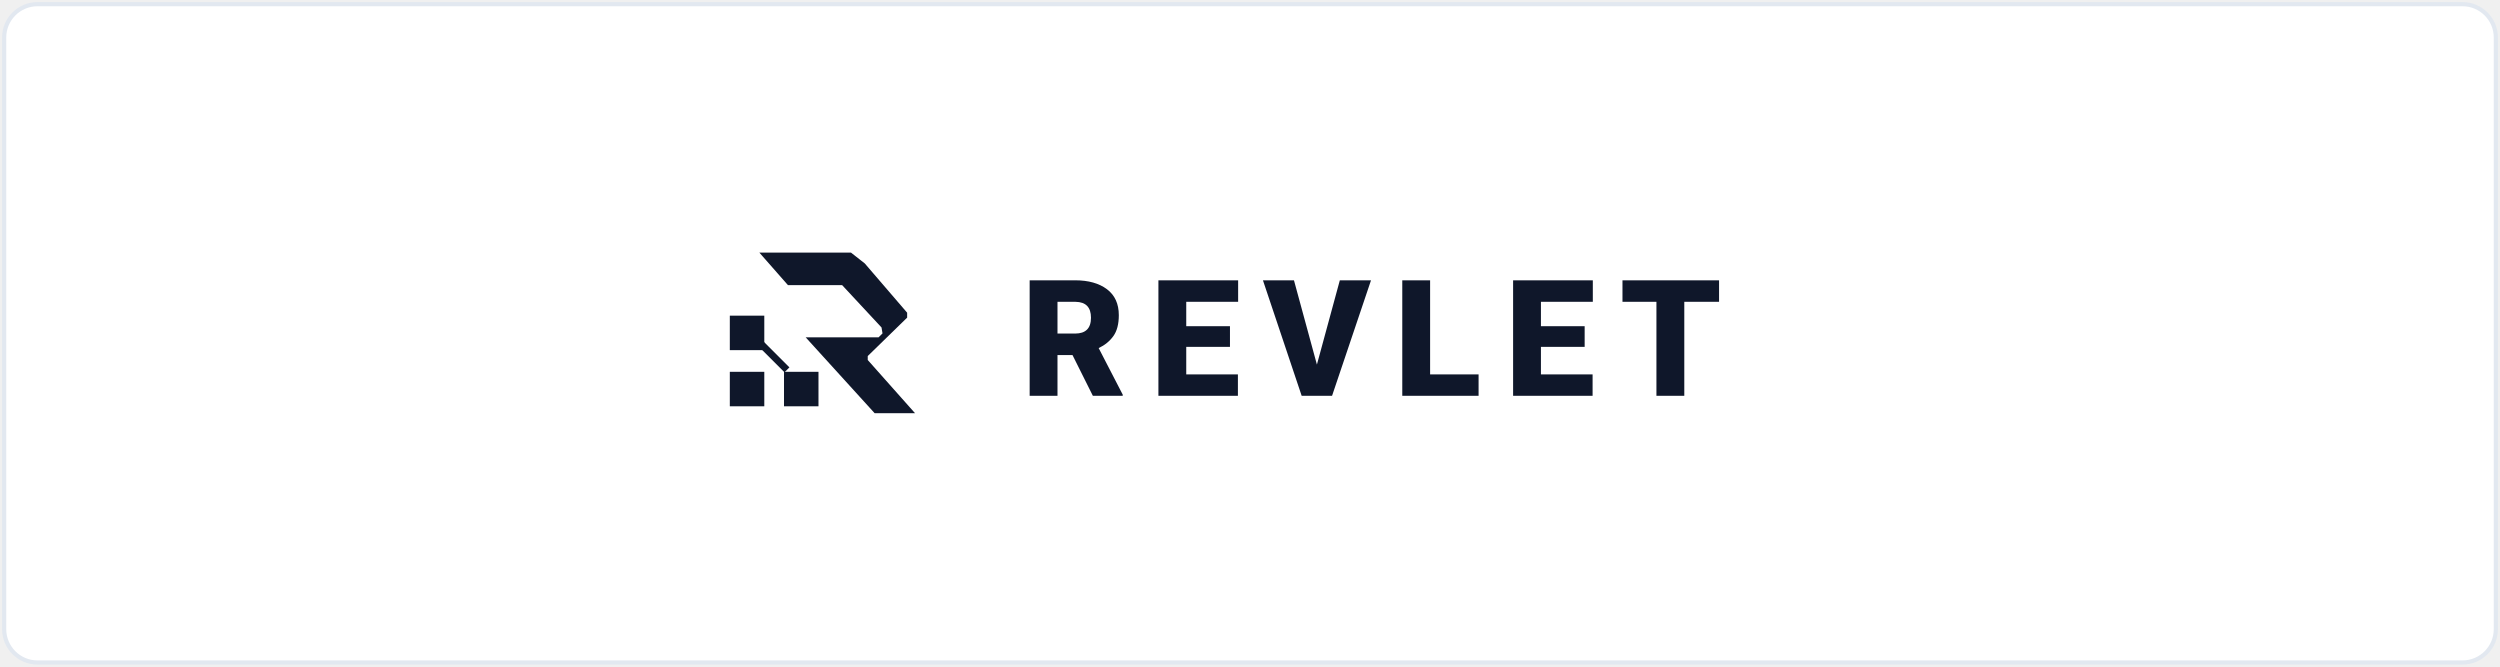
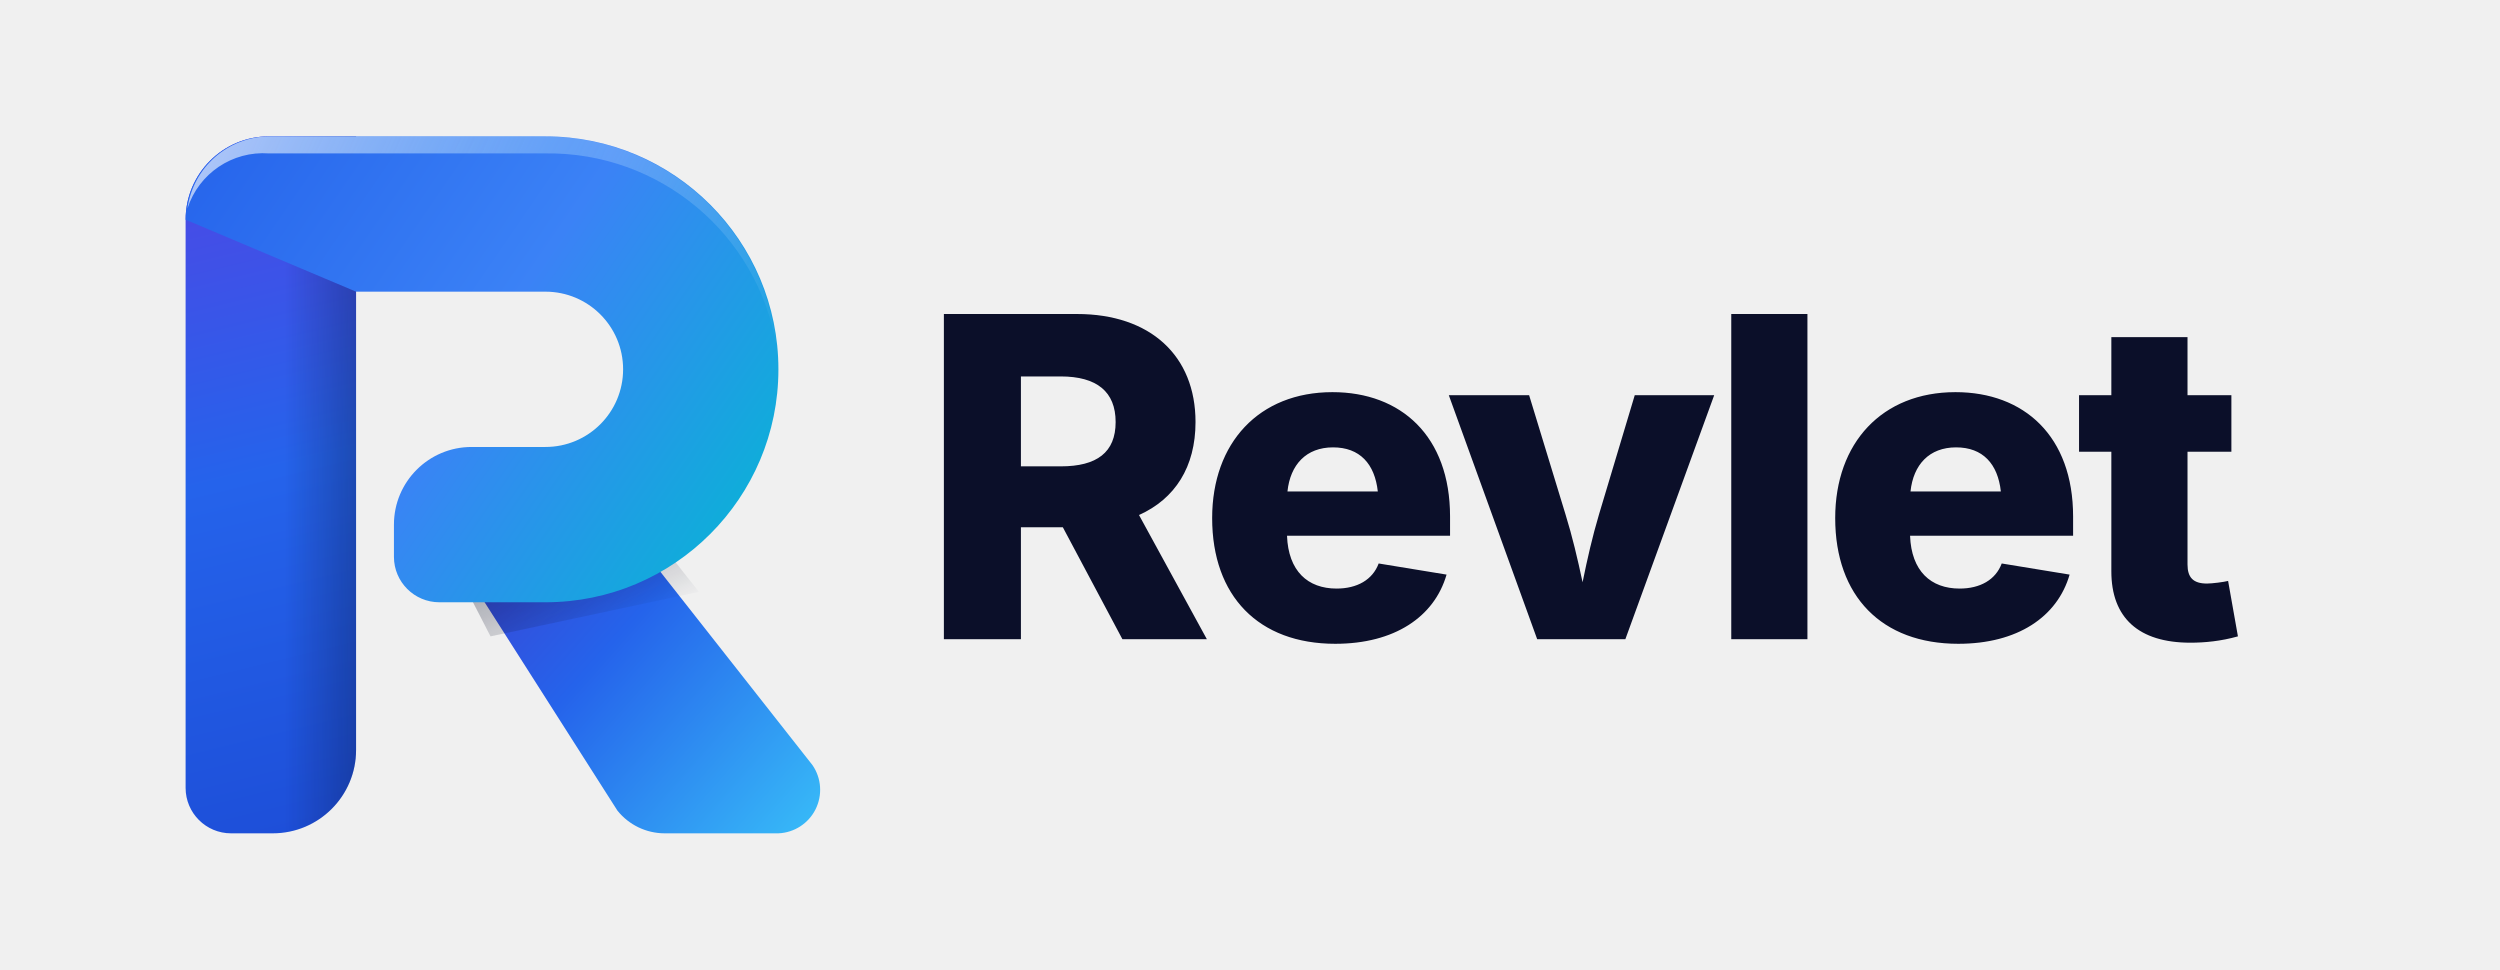
- <svg xmlns="http://www.w3.org/2000/svg" viewBox="0 0 1200 320" width="100%" height="100%">
-   <rect width="1196" height="316" x="2" y="2" fill="#FFFFFF" stroke="#E2E8F0" stroke-width="2" rx="16" />
-   <g transform="translate(330, 95) scale(0.2539)">
-     <g fill="#0F172A" transform="translate(80 103.4) scale(1.862434) translate(-170 -173)">
-       <path d="M200 173H293L307 184L350 234V239L310 278V282L358 336H317L247 259H321L325 255L324 249L284 206H229L200 173Z" />
-       <rect x="170" y="237" width="35" height="35" />
-       <rect x="170" y="294" width="35" height="35" />
-       <rect x="225" y="294" width="35" height="35" />
-       <path d="M199.5 268.5L204.5 263.5L230.5 289.5L225.5 294.5Z" />
-     </g>
+ <svg xmlns="http://www.w3.org/2000/svg" width="2640" height="1024" viewBox="0 0 2640 1024" fill="none" role="img" aria-label="Revlet Logo">
+   <defs>
+     <linearGradient id="rvl-pillar" x1="176" y1="144" x2="356" y2="880" gradientUnits="userSpaceOnUse">
+       <stop offset="0%" stop-color="#4F46E5" />
+       <stop offset="48%" stop-color="#2563EB" />
+       <stop offset="100%" stop-color="#1D4ED8" />
+     </linearGradient>
+     <linearGradient id="rvl-loop" x1="176" y1="144" x2="812" y2="580" gradientUnits="userSpaceOnUse">
+       <stop offset="0%" stop-color="#2563EB" />
+       <stop offset="50%" stop-color="#3B82F6" />
+       <stop offset="100%" stop-color="#06B6D4" />
+     </linearGradient>
+     <linearGradient id="rvl-wing" x1="440" y1="520" x2="848" y2="880" gradientUnits="userSpaceOnUse">
+       <stop offset="0%" stop-color="#4338CA" />
+       <stop offset="45%" stop-color="#2563EB" />
+       <stop offset="100%" stop-color="#38BDF8" />
+     </linearGradient>
+     <linearGradient id="rvl-crease" x1="520" y1="540" x2="590" y2="690" gradientUnits="userSpaceOnUse">
+       <stop offset="0%" stop-color="#060B26" stop-opacity="0.48" />
+       <stop offset="100%" stop-color="#060B26" stop-opacity="0" />
+     </linearGradient>
+     <linearGradient id="rvl-bevel" x1="280" y1="310" x2="356" y2="310" gradientUnits="userSpaceOnUse">
+       <stop offset="0%" stop-color="#060B26" stop-opacity="0" />
+       <stop offset="100%" stop-color="#060B26" stop-opacity="0.28" />
+     </linearGradient>
+     <linearGradient id="rvl-rim" x1="180" y1="144" x2="800" y2="420" gradientUnits="userSpaceOnUse">
+       <stop offset="0%" stop-color="#FFFFFF" stop-opacity="0.65" />
+       <stop offset="55%" stop-color="#BAE6FD" stop-opacity="0.32" />
+       <stop offset="100%" stop-color="#FFFFFF" stop-opacity="0" />
+     </linearGradient>
+   </defs>
+   <g transform="translate(20, 0)">
+     <path d="       M 428 536       L 624 536       L 838 808       A 46 46 0 0 1 802 880       L 682 880       A 64 64 0 0 1 632 856       Z     " fill="url(#rvl-wing)" />
+     <path d="       M 428 536       L 648 536       L 718 625       L 498 672       Z     " fill="url(#rvl-crease)" />
+     <clipPath id="rvl-pillar-clip">
+       <path d="         M 176 232         A 88 88 0 0 1 264 144         L 356 144         L 356 792         A 88 88 0 0 1 268 880         L 224 880         A 48 48 0 0 1 176 832         Z       " />
+     </clipPath>
+     <path d="       M 176 232       A 88 88 0 0 1 264 144       L 356 144       L 356 792       A 88 88 0 0 1 268 880       L 224 880       A 48 48 0 0 1 176 832       Z     " fill="url(#rvl-pillar)" />
+     <rect x="276" y="144" width="80" height="736" fill="url(#rvl-bevel)" clip-path="url(#rvl-pillar-clip)" />
+     <path d="       M 176 232       A 88 88 0 0 1 264 144       L 556 144       A 246 246 0 0 1 802 390       A 246 246 0 0 1 556 636       L 444 636       A 48 48 0 0 1 396 588       L 396 554       A 82 82 0 0 1 478 472       L 556 472       A 82 82 0 0 0 638 390       A 82 82 0 0 0 556 308       L 356 308       L 176 232       Z     " fill="url(#rvl-loop)" />
+     <path d="       M 178 220       A 88 88 0 0 1 264 144       L 556 144       A 246 246 0 0 1 800 366       A 244 244 0 0 0 556 162       L 264 162       A 84 84 0 0 0 178 220       Z     " fill="url(#rvl-rim)" />
  </g>
-   <text x="490" y="190" font-family="-apple-system, BlinkMacSystemFont, 'Segoe UI', Roboto, 'Inter', sans-serif" font-weight="900" font-size="78" fill="#0F172A" letter-spacing="0.14em">REVLET</text>
+   <text x="970" y="675" font-family="-apple-system, BlinkMacSystemFont, 'SF Pro Display', 'Inter', 'Helvetica Neue', Arial, sans-serif" font-size="472" font-weight="800" letter-spacing="-14" fill="#0B0F29">Revlet</text>
</svg>
